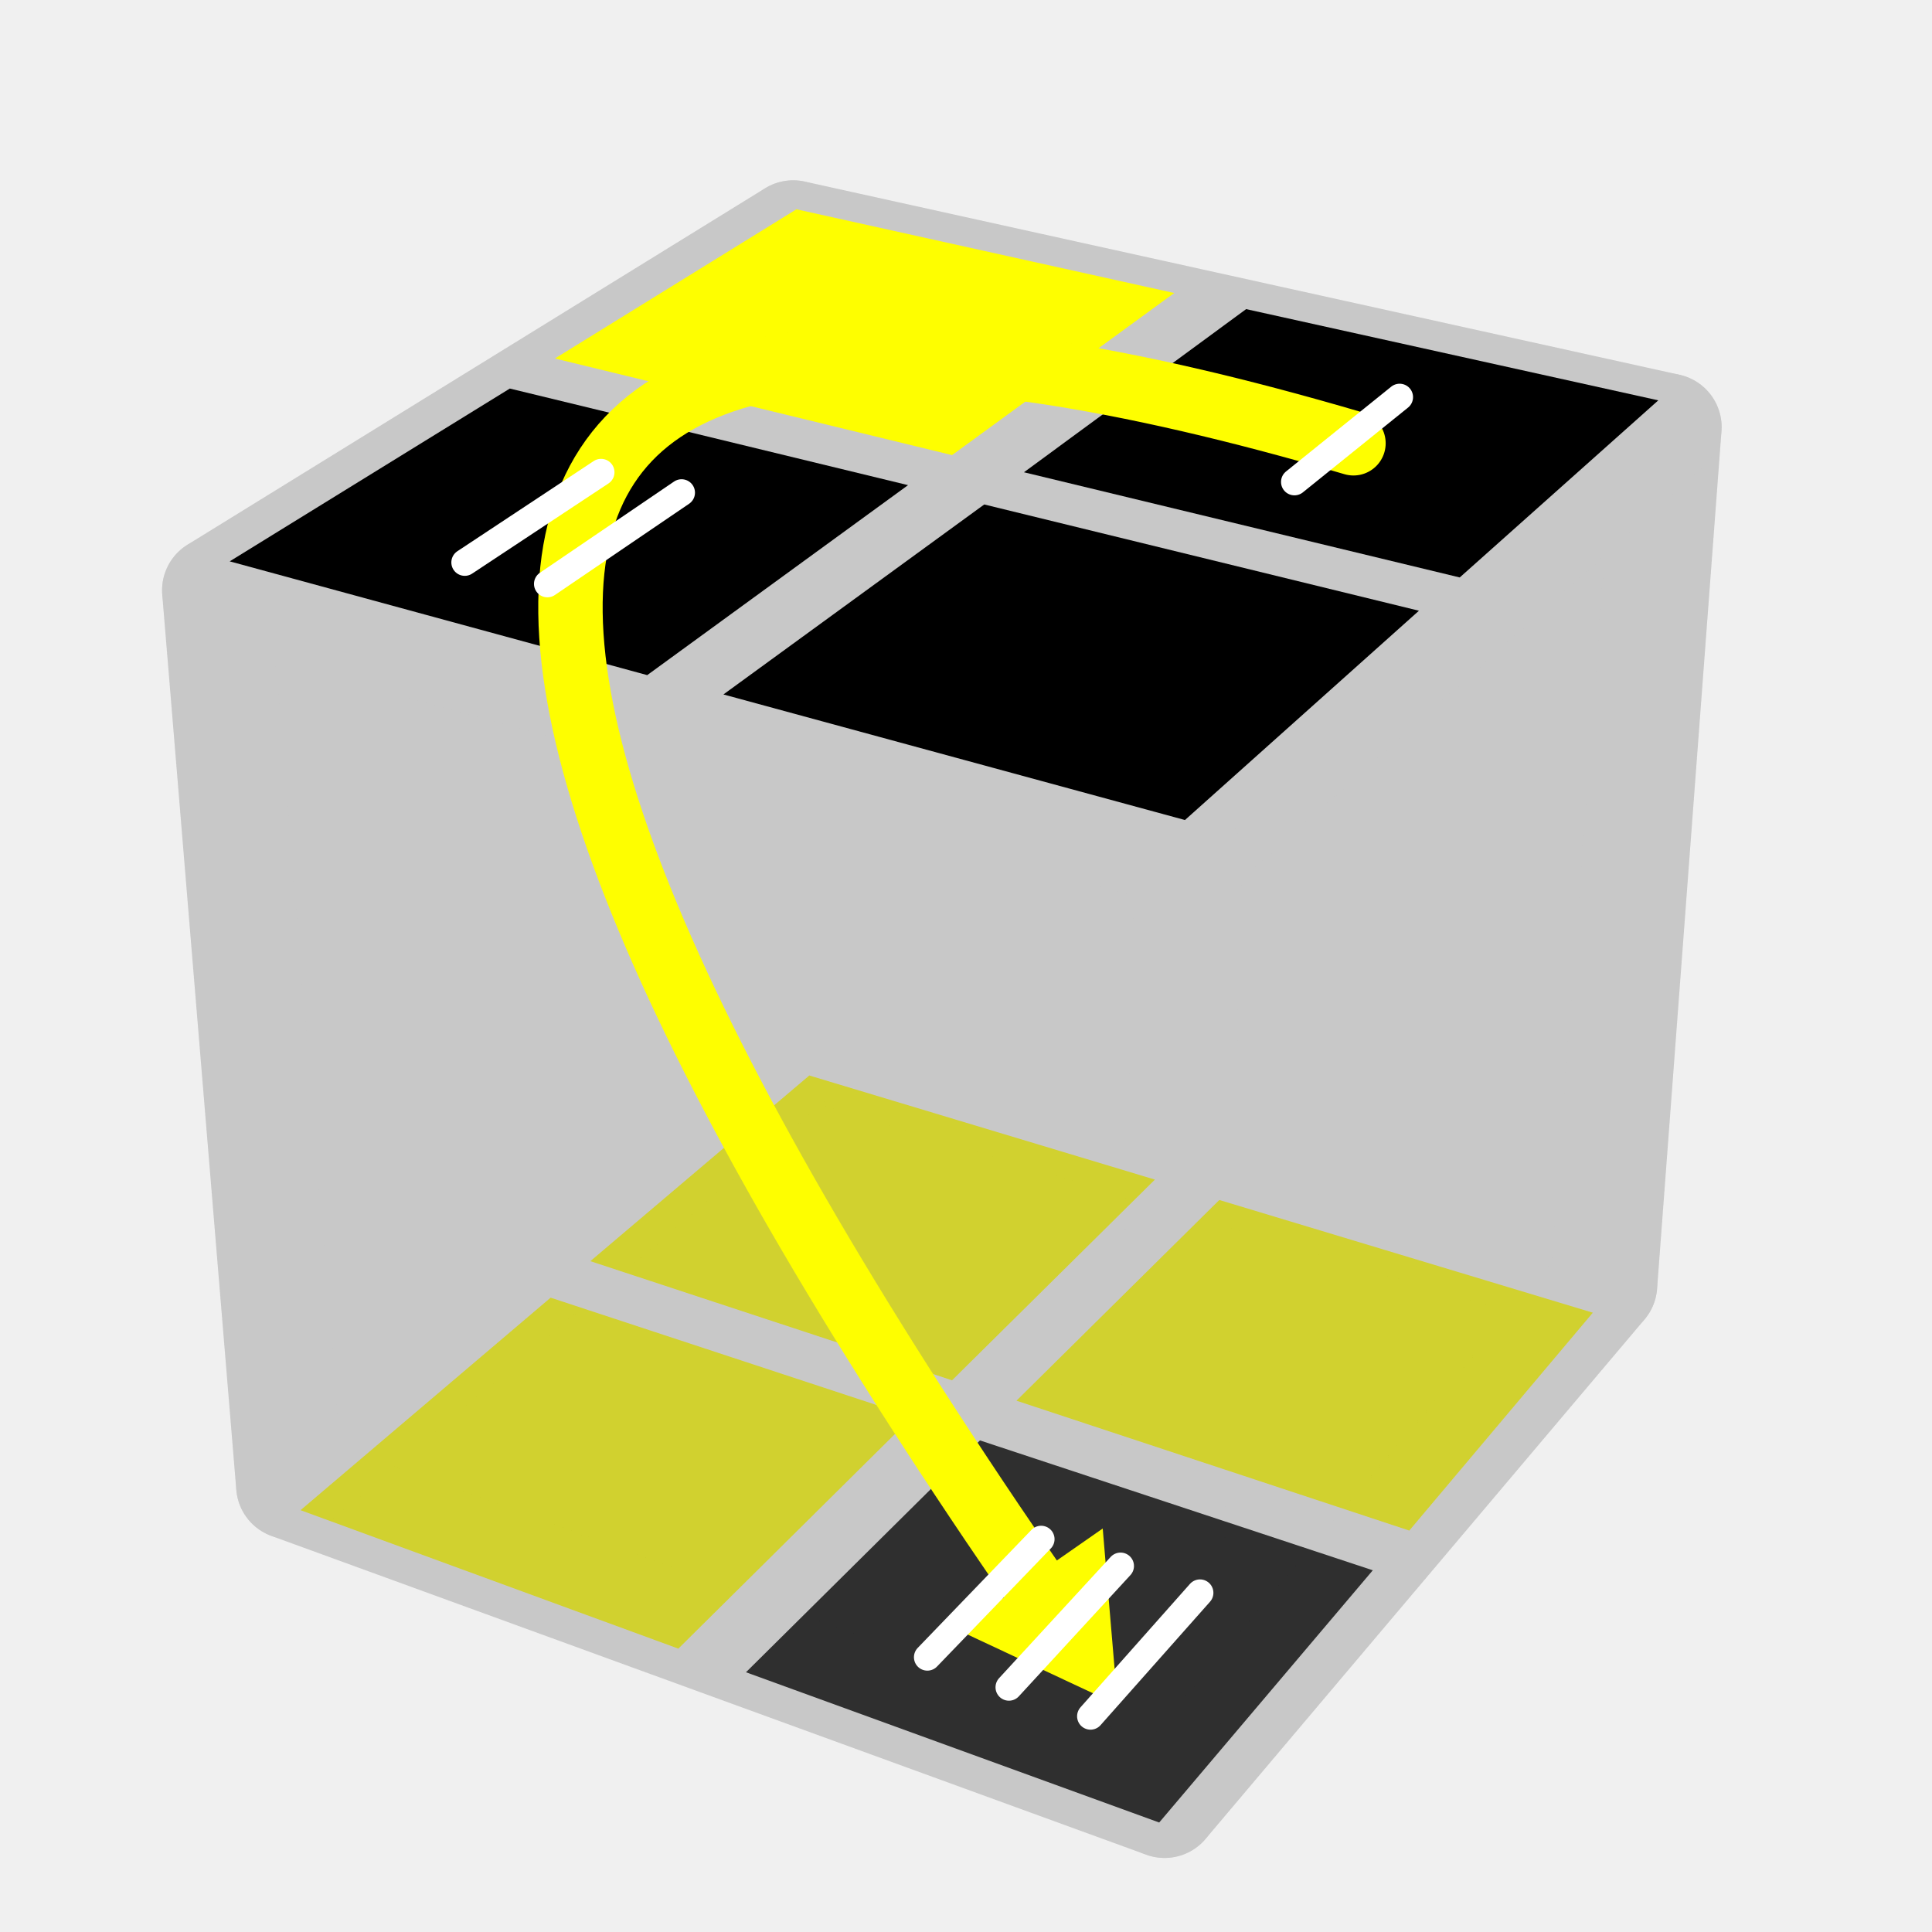
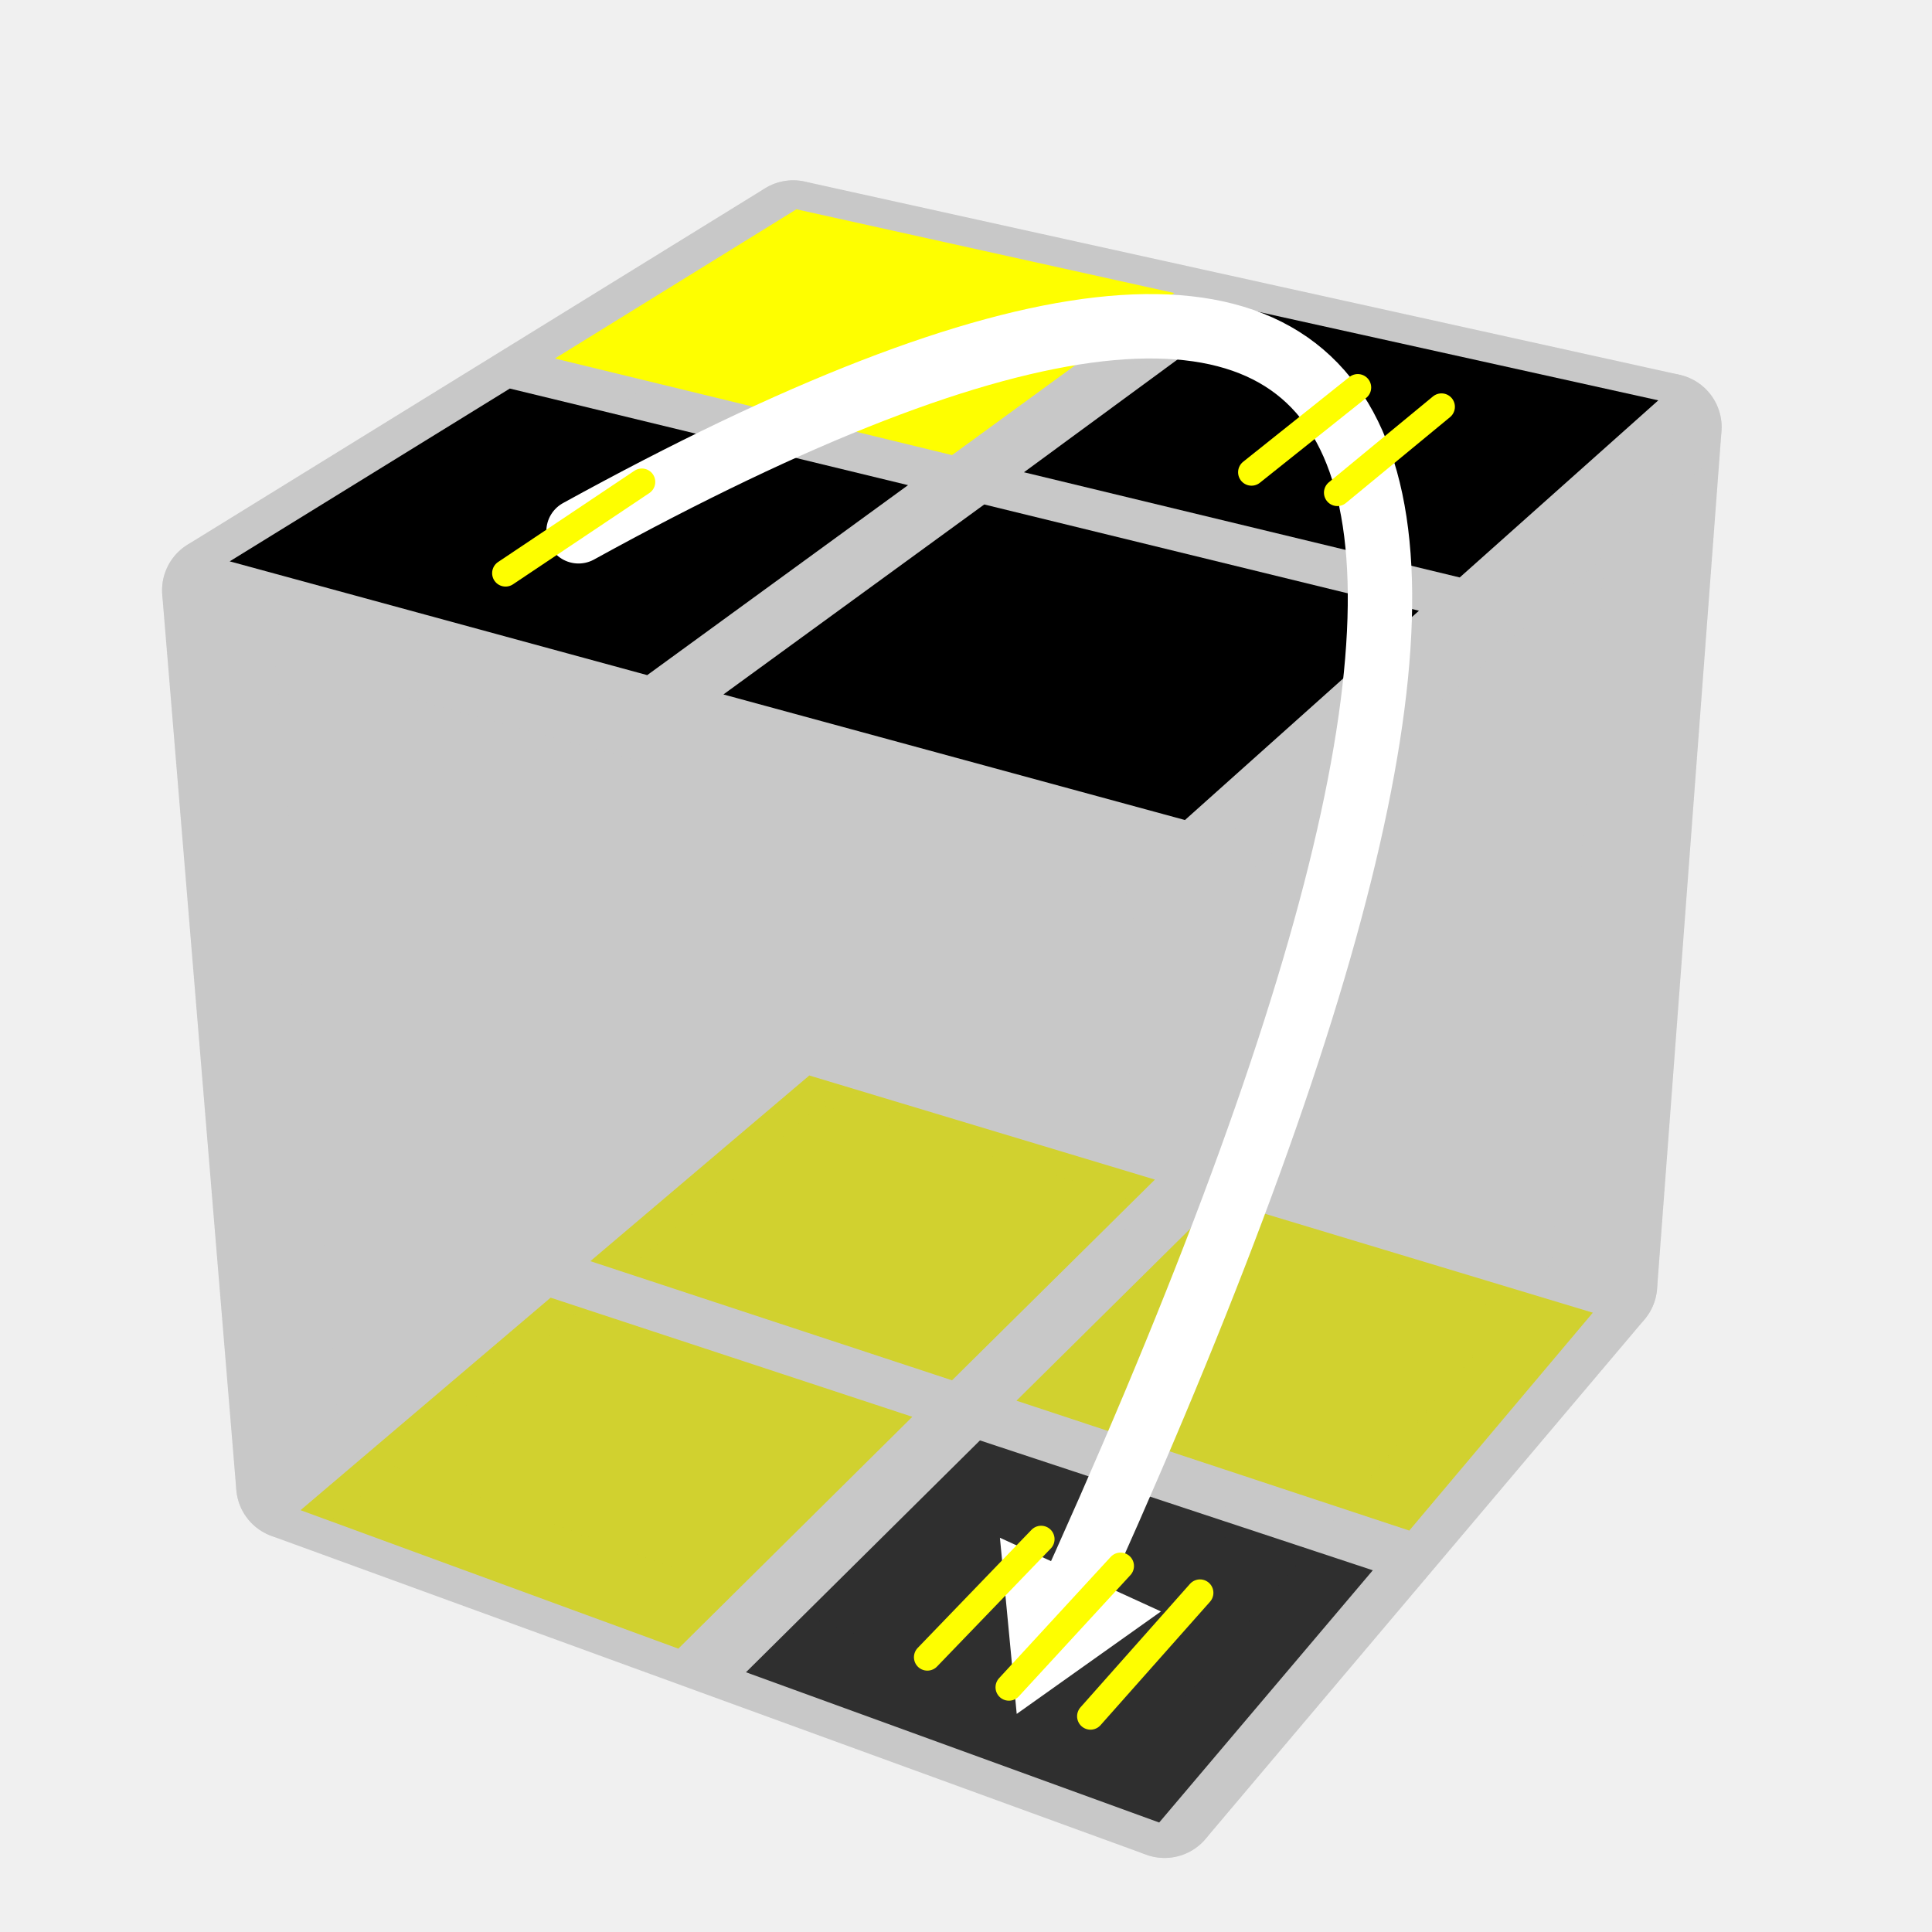
<svg xmlns="http://www.w3.org/2000/svg" version="1.1" width="500" height="500" viewBox="-0.9 -0.9 1.8 1.8">
  <g style="opacity:1;stroke-opacity:0.5;stroke-width:0;stroke-linejoin:round">
    <polygon fill="#000000" stroke="#808080" opacity="0" points="0.661,-0.509 0.277,-0.594 0.267,-0.226 0.632,-0.131" />
    <polygon fill="#000000" stroke="#808080" opacity="0" points="0.213,-0.609 -0.14,-0.687 -0.133,-0.33 0.204,-0.242" />
    <polygon fill="#000000" stroke="#808080" opacity="0" points="0.629,-0.068 0.264,-0.163 0.255,0.171 0.603,0.276" />
    <polygon fill="#000000" stroke="#808080" opacity="0" points="0.203,-0.18 -0.133,-0.269 -0.127,0.057 0.195,0.154" />
    <polygon fill="#FEFE00" stroke="#808080" points="-0.62,0.507 -0.268,0.636 -0.05,0.42 -0.387,0.309" />
    <polygon fill="#000000" stroke="#808080" points="-0.205,0.658 0.18,0.798 0.379,0.563 0.013,0.442" />
    <polygon fill="#FEFE00" stroke="#808080" points="-0.35,0.275 -0.013,0.386 0.176,0.199 -0.146,0.102" />
    <polygon fill="#FEFE00" stroke="#808080" points="0.047,0.405 0.413,0.526 0.584,0.323 0.236,0.218" />
    <polygon fill="#000000" stroke="#808080" opacity="0" points="-0.19,-0.68 -0.415,-0.541 -0.397,-0.165 -0.183,-0.323" />
    <polygon fill="#000000" stroke="#808080" opacity="0" points="-0.456,-0.513 -0.718,-0.351 -0.685,0.045 -0.438,-0.137" />
    <polygon fill="#000000" stroke="#808080" opacity="0" points="-0.181,-0.261 -0.395,-0.104 -0.379,0.238 -0.175,0.065" />
    <polygon fill="#000000" stroke="#808080" opacity="0" points="-0.434,-0.072 -0.681,0.11 -0.652,0.467 -0.418,0.269" />
  </g>
  <g style="stroke-width:0.1;stroke-linejoin:round;opacity:0.2">
    <polygon fill="#808080" stroke="#808080" points="0.654,-0.502 -0.161,-0.682 -0.147,0.074 0.594,0.297" />
    <polygon fill="#808080" stroke="#808080" points="-0.63,0.484 0.185,0.781 0.594,0.297 -0.147,0.074" />
    <polygon fill="#808080" stroke="#808080" points="-0.161,-0.682 -0.699,-0.35 -0.63,0.484 -0.147,0.074" />
  </g>
  <g style="stroke-width:0.1;stroke-linejoin:round;opacity:0.2">
    <polygon fill="#808080" stroke="#808080" points="0.207,-0.103 0.654,-0.502 0.594,0.297 0.185,0.781" />
    <polygon fill="#808080" stroke="#808080" points="-0.161,-0.682 0.654,-0.502 0.207,-0.103 -0.699,-0.35" />
    <polygon fill="#808080" stroke="#808080" points="-0.699,-0.35 0.207,-0.103 0.185,0.781 -0.63,0.484" />
  </g>
  <g style="opacity:1;stroke-opacity:0.5;stroke-width:0;stroke-linejoin:round">
    <polygon fill="#000000" stroke="#808080" opacity="0" points="0.237,-0.092 0.456,-0.287 0.435,0.113 0.227,0.331" />
    <polygon fill="#000000" stroke="#808080" opacity="0" points="0.491,-0.321 0.677,-0.486 0.648,-0.108 0.47,0.079" />
    <polygon fill="#000000" stroke="#808080" opacity="0" points="0.224,0.4 0.433,0.182 0.413,0.542 0.215,0.777" />
    <polygon fill="#000000" stroke="#808080" opacity="0" points="0.466,0.145 0.644,-0.042 0.618,0.302 0.447,0.505" />
    <polygon fill="#FEFE00" stroke="#808080" points="-0.158,-0.705 0.194,-0.627 -0.013,-0.476 -0.383,-0.566" />
    <polygon fill="#000000" stroke="#808080" points="0.261,-0.612 0.645,-0.527 0.46,-0.362 0.054,-0.46" />
    <polygon fill="#000000" stroke="#808080" points="-0.425,-0.538 -0.054,-0.448 -0.297,-0.271 -0.686,-0.377" />
    <polygon fill="#000000" stroke="#808080" points="0.017,-0.43 0.422,-0.331 0.204,-0.136 -0.226,-0.253" />
    <polygon fill="#000000" stroke="#808080" opacity="0" points="-0.708,-0.326 -0.319,-0.221 -0.306,0.189 -0.676,0.07" />
    <polygon fill="#000000" stroke="#808080" opacity="0" points="-0.249,-0.2 0.181,-0.083 0.171,0.34 -0.236,0.209" />
    <polygon fill="#000000" stroke="#808080" opacity="0" points="-0.672,0.137 -0.302,0.256 -0.29,0.623 -0.642,0.495" />
    <polygon fill="#000000" stroke="#808080" opacity="0" points="-0.235,0.279 0.171,0.409 0.161,0.787 -0.223,0.646" />
  </g>
  <g style="opacity:1;stroke-opacity:1;stroke-width:0.06;stroke-linecap:round">
-     <path d="M 0.361,-0.487 Q -0.945,-0.871 0.087,0.61" style="fill:none;stroke:#FEFE00;stroke-opacity:1" />
-     <path transform=" translate(0.08686056,0.6102365) scale(0.0165) rotate(55.12622)" d="M 5.77,0.0 L -2.88,5.0 L -2.88,-5.0 L 5.77,0.0 z" style="fill:#FEFE00;stroke-width:0;stroke-linejoin:round" />
+     <path d="M -0.361,-0.405 Q 0.858,-1.076 0.087,0.61" style="fill:none;stroke:#FFFFFF;stroke-opacity:1" />
+     <path transform=" translate(0.08686056,0.6102365) scale(0.0165) rotate(114.5855)" d="M 5.77,0.0 L -2.88,5.0 L -2.88,-5.0 L 5.77,0.0 z" style="fill:#FFFFFF;stroke-width:0;stroke-linejoin:round" />
  </g>
  <g style="opacity:1;stroke-linecap:round;font-family:Arial, Helvetica, sans-serif">
-     <line x1="0.404" y1="-0.53" x2="0.306" y2="-0.451" stroke="#FFFFFF" stroke-width="0.025" stroke-linecap="round" />
-     <line x1="-0.34" y1="-0.46" x2="-0.467" y2="-0.376" stroke="#FFFFFF" stroke-width="0.025" stroke-linecap="round" />
-     <line x1="-0.265" y1="-0.441" x2="-0.39" y2="-0.356" stroke="#FFFFFF" stroke-width="0.025" stroke-linecap="round" />
-     <line x1="-0.036" y1="0.644" x2="0.07" y2="0.534" stroke="#FFFFFF" stroke-width="0.025" stroke-linecap="round" />
-     <line x1="0.04" y1="0.672" x2="0.144" y2="0.559" stroke="#FFFFFF" stroke-width="0.025" stroke-linecap="round" />
-     <line x1="0.116" y1="0.699" x2="0.218" y2="0.584" stroke="#FFFFFF" stroke-width="0.025" stroke-linecap="round" />
+     <line x1="-0.302" y1="-0.451" x2="-0.429" y2="-0.366" stroke="#FEFE00" stroke-width="0.025" stroke-linecap="round" />
+     <line x1="0.365" y1="-0.539" x2="0.266" y2="-0.46" stroke="#FEFE00" stroke-width="0.025" stroke-linecap="round" />
+     <line x1="0.443" y1="-0.521" x2="0.346" y2="-0.441" stroke="#FEFE00" stroke-width="0.025" stroke-linecap="round" />
+     <line x1="-0.036" y1="0.644" x2="0.07" y2="0.534" stroke="#FEFE00" stroke-width="0.025" stroke-linecap="round" />
+     <line x1="0.04" y1="0.672" x2="0.144" y2="0.559" stroke="#FEFE00" stroke-width="0.025" stroke-linecap="round" />
+     <line x1="0.116" y1="0.699" x2="0.218" y2="0.584" stroke="#FEFE00" stroke-width="0.025" stroke-linecap="round" />
  </g>
</svg>
